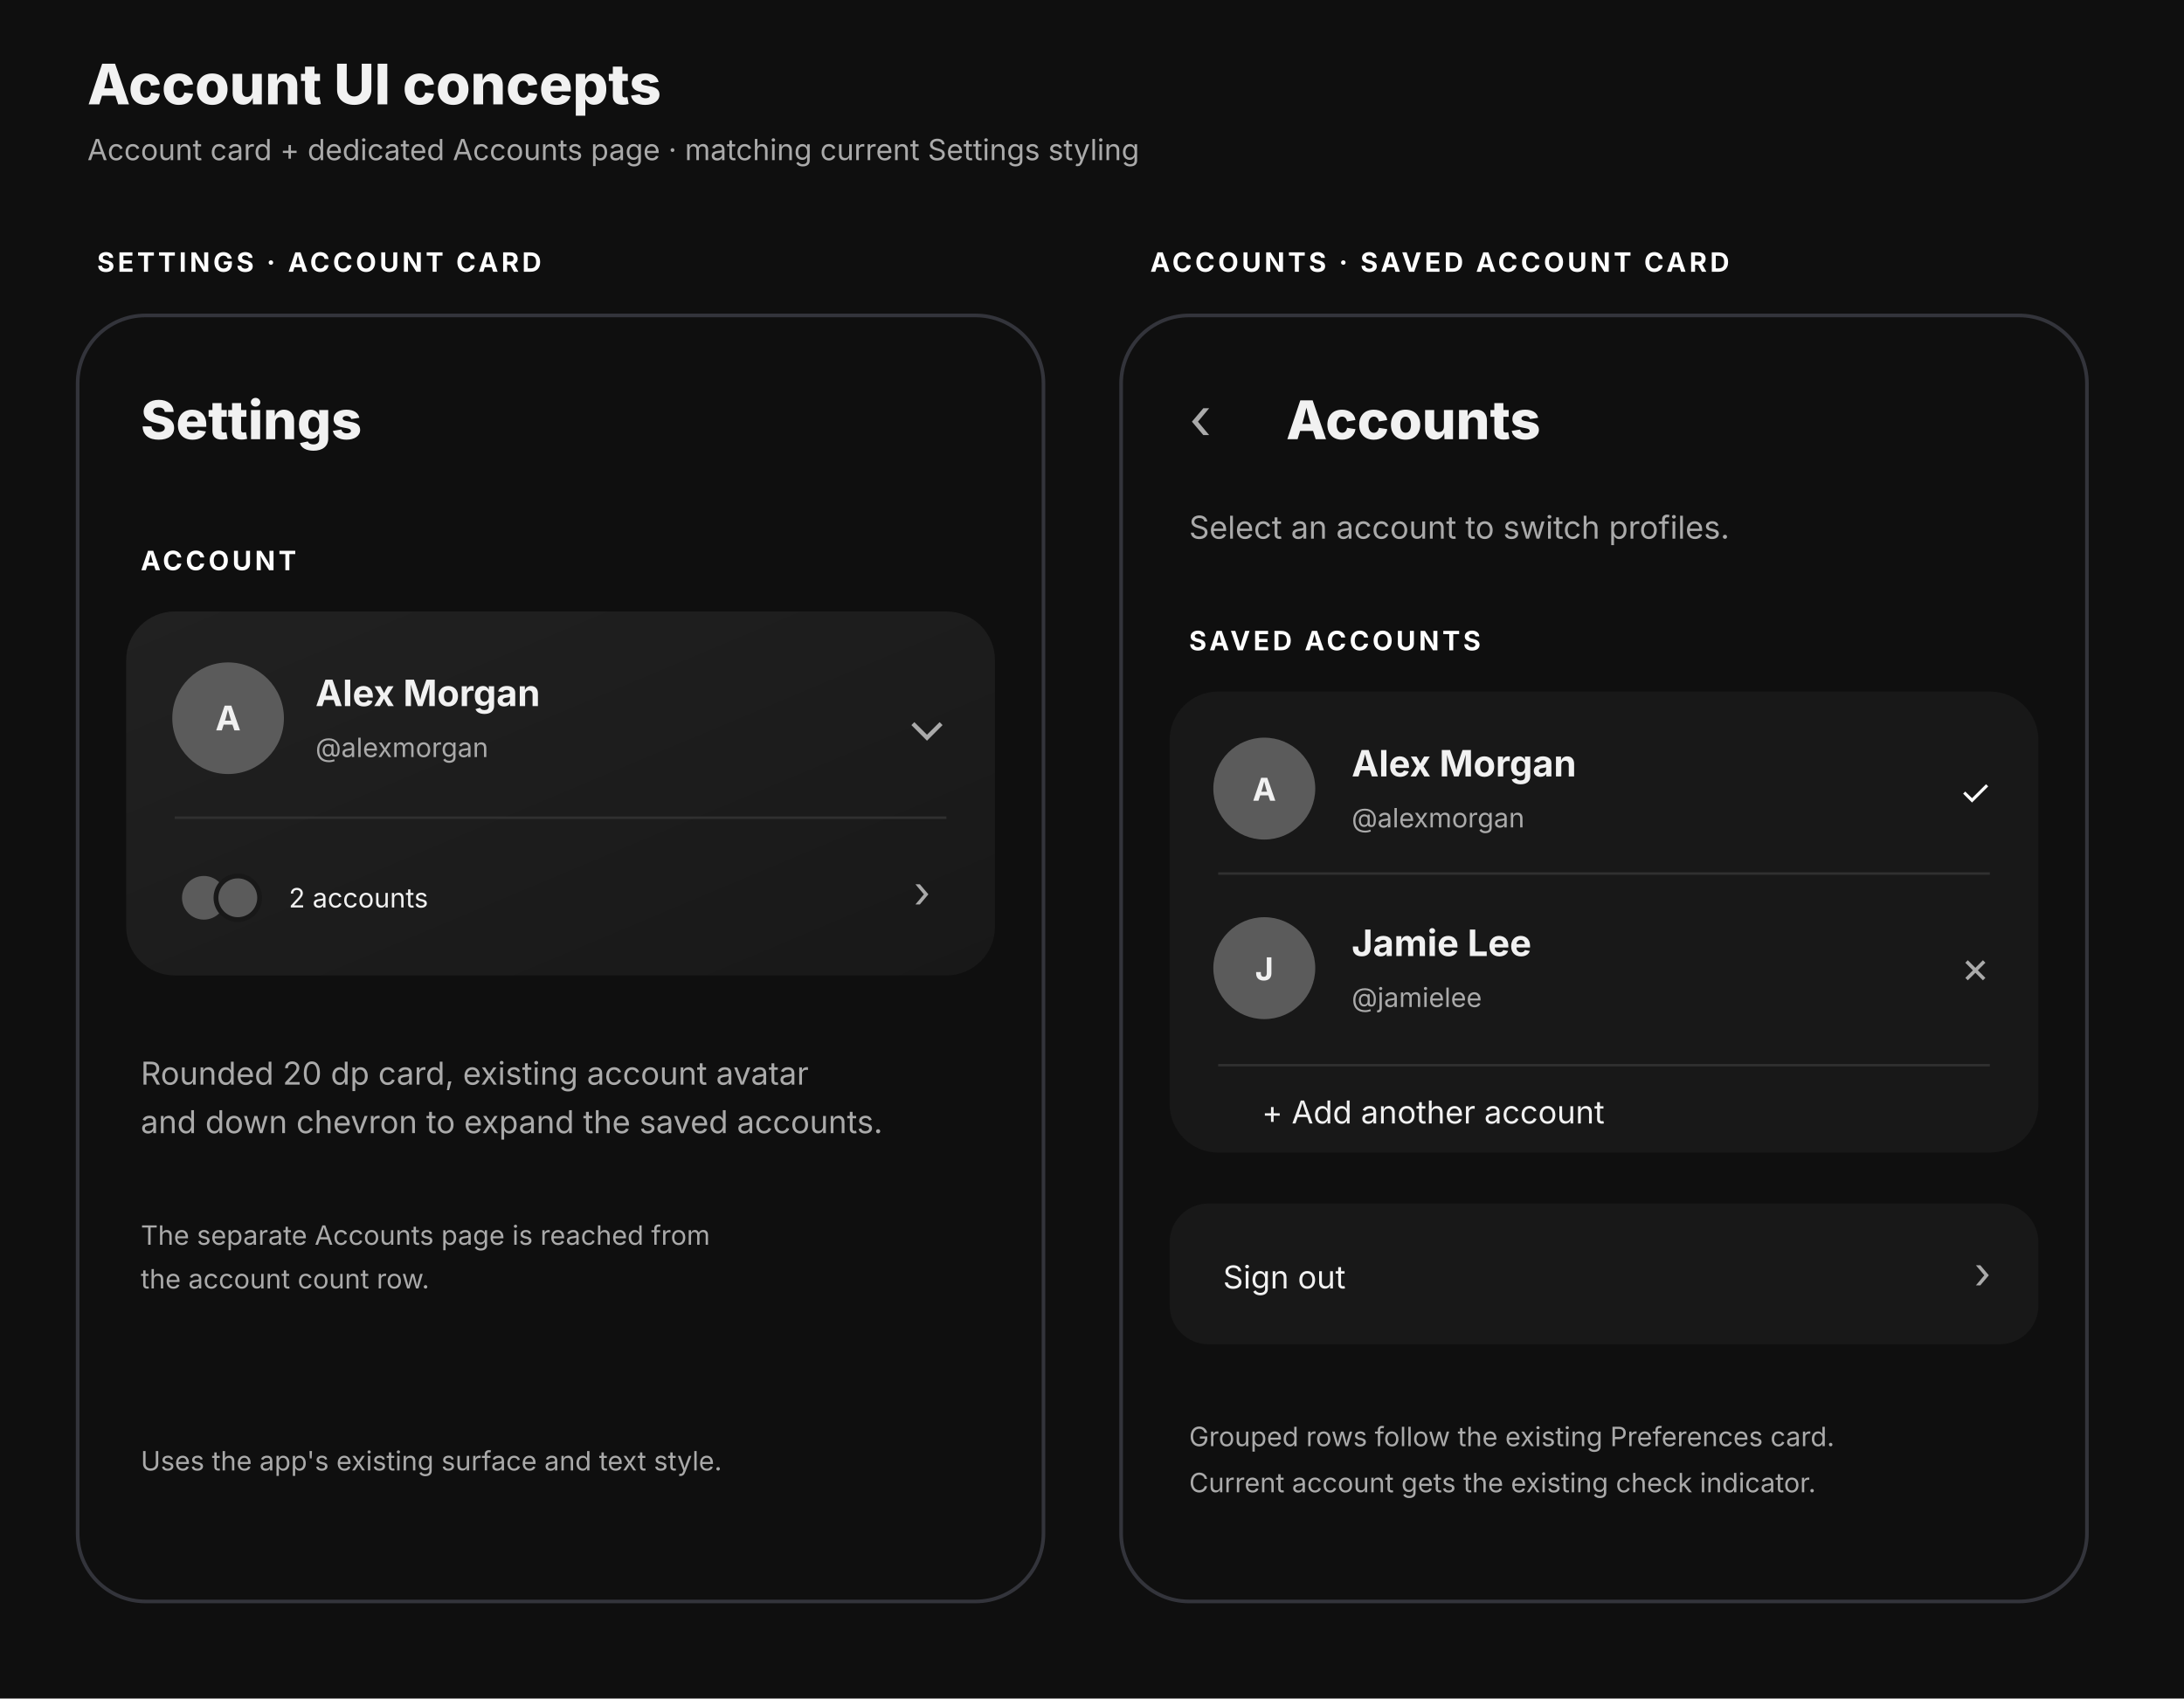
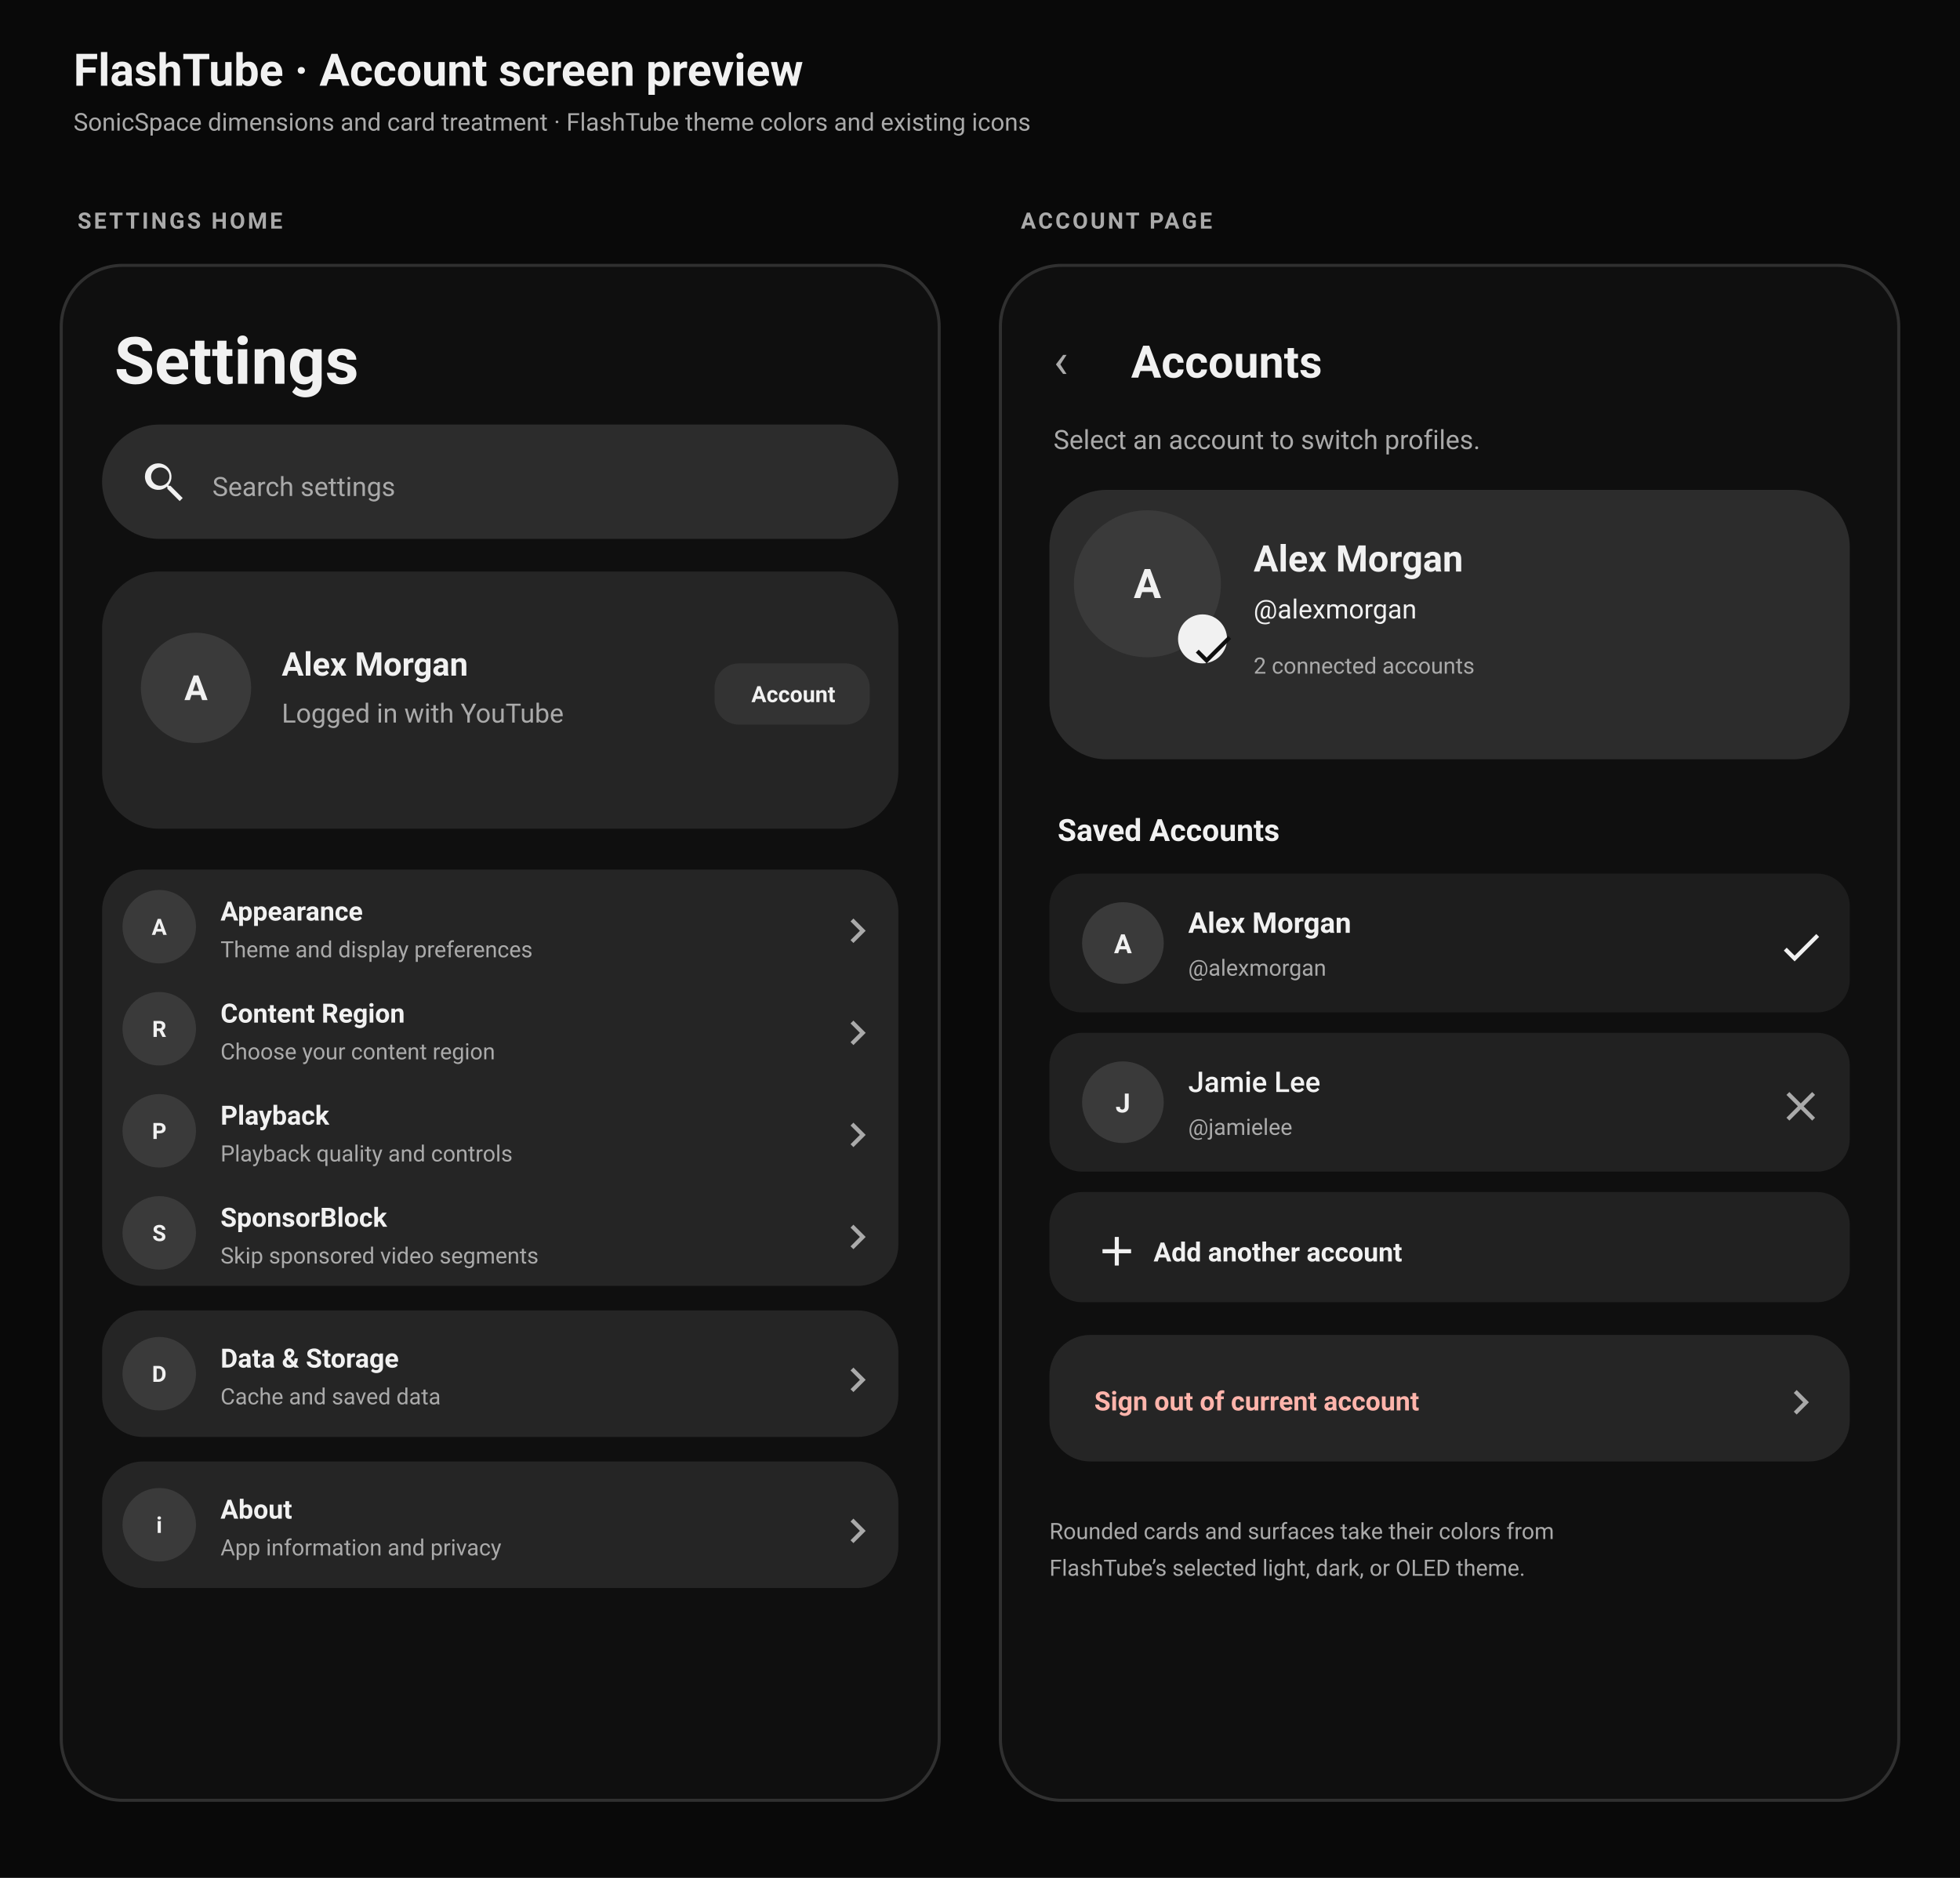
- <svg xmlns="http://www.w3.org/2000/svg" width="900" height="700" viewBox="0 0 900 700">
+ <svg xmlns="http://www.w3.org/2000/svg" width="960" height="920" viewBox="0 0 960 920">
  <defs>
    <style>
-       text { font-family: Inter, Arial, sans-serif; }
-       .bg { fill: #0F0F0F; }
-       .screen { fill: #0F0F0F; stroke: #33343b; stroke-width: 1.5; }
-       .card { fill: #181818; }
-       .white { fill: #F1F1F1; }
-       .muted { fill: #AAAAAA; }
-       .accent { fill: #FFFFFF; }
-       .label { font-size: 11px; font-weight: 700; letter-spacing: 1.3px; }
-       .main { font-size: 22px; font-weight: 800; }
-       .name { font-size: 15px; font-weight: 700; }
+       text { font-family: Roboto, Inter, Arial, sans-serif; }
+       .screen { fill: #0f0f0f; stroke: #303030; stroke-width: 1.5; }
+       .profile { fill: #2c2c2c; }
+       .group { fill: #252525; }
+       .row { fill: #212121; }
+       .active { fill: #1d1d1d; }
+       .white { fill: #f1f1f1; }
+       .muted { fill: #aaaaaa; }
+       .danger { fill: #ffb4ab; }
+       .overline { font-size: 11px; font-weight: 700; letter-spacing: 1.2px; }
+       .title { font-size: 22px; font-weight: 700; }
+       .name { font-size: 16px; font-weight: 700; }
      .body { font-size: 13px; }
      .small { font-size: 11px; }
    </style>
-     <linearGradient id="accountCard" x1="0" y1="0" x2="1" y2="1">
-       <stop offset="0" stop-color="#212121" />
-       <stop offset="1" stop-color="#181818" />
-     </linearGradient>
+     <path id="search" d="M15.5 14h-.79l-.28-.27a6.5 6.5 0 1 0-.71.71l.27.28v.78L20 21.49 21.49 20l-5.99-6zm-5 0A4.5 4.5 0 1 1 10.5 5a4.5 4.5 0 0 1 0 9z" />
+     <path id="right" d="M10 6 8.59 7.41 13.17 12l-4.58 4.59L10 18l6-6z" />
+     <path id="check" d="m9 16.17-3.88-3.88-1.41 1.42L9 19 21 7l-1.41-1.41z" />
+     <path id="close" d="M19 6.41 17.59 5 12 10.59 6.41 5 5 6.41 10.59 12 5 17.59 6.41 19 12 13.41 17.59 19 19 17.59 13.41 12z" />
+     <path id="add" d="M19 13h-6v6h-2v-6H5v-2h6V5h2v6h6z" />
  </defs>
-   <rect width="900" height="700" class="bg" />
-   <text x="36" y="43" class="white" font-size="23" font-weight="800">Account UI concepts</text>
-   <text x="36" y="66" class="muted" font-size="12">Account card + dedicated Accounts page · matching current Settings styling</text>
-   <text x="40" y="112" class="accent label">SETTINGS · ACCOUNT CARD</text>
-   <rect x="32" y="130" width="398" height="530" rx="28" class="screen" />
-   <text x="58" y="181" class="white main">Settings</text>
-   <text x="58" y="235" class="accent label">ACCOUNT</text>
-   <rect x="52" y="252" width="358" height="150" rx="20" fill="url(#accountCard)" />
-   <circle cx="94" cy="296" r="23" fill="#5B5B5B" />
-   <text x="94" y="301" text-anchor="middle" class="white" font-size="14" font-weight="700">A</text>
-   <text x="130" y="291" class="white name">Alex Morgan</text>
-   <text x="130" y="312" class="muted small">@alexmorgan</text>
-   <text x="382" y="305" text-anchor="middle" class="muted" font-size="22">⌄</text>
-   <line x1="72" y1="337" x2="390" y2="337" stroke="#303030" />
-   <circle cx="84" cy="370" r="9" fill="#5B5B5B" />
-   <circle cx="98" cy="370" r="9" fill="#5B5B5B" stroke="#181818" stroke-width="2" />
-   <text x="119" y="374" class="white small">2 accounts</text>
-   <text x="380" y="374" text-anchor="middle" class="muted" font-size="18">›</text>
-   <text x="58" y="447" class="muted body">Rounded 20 dp card, existing account avatar</text>
-   <text x="58" y="467" class="muted body">and down chevron to expand the saved accounts.</text>
-   <text x="58" y="513" class="muted small">The separate Accounts page is reached from</text>
-   <text x="58" y="531" class="muted small">the account count row.</text>
-   <text x="58" y="606" class="muted small">Uses the app's existing surface and text style.</text>
-   <text x="474" y="112" class="accent label">ACCOUNTS · SAVED ACCOUNT CARD</text>
-   <rect x="462" y="130" width="398" height="530" rx="28" class="screen" />
-   <text x="490" y="181" class="muted" font-size="24">‹</text>
-   <text x="530" y="181" class="white main">Accounts</text>
-   <text x="490" y="222" class="muted body">Select an account to switch profiles.</text>
-   <text x="490" y="268" class="accent label">SAVED ACCOUNTS</text>
-   <rect x="482" y="285" width="358" height="190" rx="20" class="card" />
-   <circle cx="521" cy="325" r="21" fill="#5B5B5B" />
-   <text x="521" y="330" text-anchor="middle" class="white" font-size="13" font-weight="700">A</text>
-   <text x="557" y="320" class="white name">Alex Morgan</text>
-   <text x="557" y="341" class="muted small">@alexmorgan</text>
-   <text x="814" y="332" text-anchor="middle" class="accent" font-size="15">✓</text>
-   <line x1="502" y1="360" x2="820" y2="360" stroke="#303030" />
-   <circle cx="521" cy="399" r="21" fill="#5B5B5B" />
-   <text x="521" y="404" text-anchor="middle" class="white" font-size="13" font-weight="700">J</text>
-   <text x="557" y="394" class="white name">Jamie Lee</text>
-   <text x="557" y="415" class="muted small">@jamielee</text>
-   <text x="814" y="405" text-anchor="middle" class="muted" font-size="18">×</text>
-   <line x1="502" y1="439" x2="820" y2="439" stroke="#303030" />
-   <text x="520" y="463" class="white body">+  Add another account</text>
-   <rect x="482" y="496" width="358" height="58" rx="16" class="card" />
-   <text x="504" y="531" class="white body">Sign out</text>
-   <text x="817" y="531" text-anchor="middle" class="muted" font-size="18">›</text>
-   <text x="490" y="596" class="muted small">Grouped rows follow the existing Preferences card.</text>
-   <text x="490" y="615" class="muted small">Current account gets the existing check indicator.</text>
+   <rect width="960" height="920" fill="#090909" />
+   <text x="36" y="42" class="white" font-size="22" font-weight="700">FlashTube · Account screen preview</text>
+   <text x="36" y="64" class="muted" font-size="12">SonicSpace dimensions and card treatment · FlashTube theme colors and existing icons</text>
+   <text x="38" y="112" class="muted overline">SETTINGS HOME</text>
+   <rect x="30" y="130" width="430" height="752" rx="30" class="screen" />
+   <text x="56" y="188" class="white" font-size="32" font-weight="700">Settings</text>
+   <rect x="50" y="208" width="390" height="56" rx="28" fill="#2c2c2c" />
+   <use href="#search" x="68" y="224" width="24" height="24" fill="#f1f1f1" />
+   <text x="104" y="243" class="muted body">Search settings</text>
+   <rect x="50" y="280" width="390" height="126" rx="28" class="group" />
+   <circle cx="96" cy="337" r="27" fill="#3a3a3a" />
+   <text x="96" y="343" text-anchor="middle" class="white" font-size="17" font-weight="700">A</text>
+   <text x="138" y="331" class="white name">Alex Morgan</text>
+   <text x="138" y="354" class="muted body">Logged in with YouTube</text>
+   <rect x="350" y="325" width="76" height="30" rx="12" fill="#333333" />
+   <text x="368" y="344" class="white small" font-weight="700">Account</text>
+   <rect x="50" y="426" width="390" height="204" rx="20" class="group" />
+   <circle cx="78" cy="454" r="18" fill="#3a3a3a" />
+   <text x="78" y="458" text-anchor="middle" class="white small" font-weight="700">A</text>
+   <text x="108" y="451" class="white body" font-weight="600">Appearance</text>
+   <text x="108" y="469" class="muted small">Theme and display preferences</text>
+   <use href="#right" x="408" y="444" width="18" height="18" fill="#aaaaaa" />
+   <circle cx="78" cy="504" r="18" fill="#3a3a3a" />
+   <text x="78" y="508" text-anchor="middle" class="white small" font-weight="700">R</text>
+   <text x="108" y="501" class="white body" font-weight="600">Content Region</text>
+   <text x="108" y="519" class="muted small">Choose your content region</text>
+   <use href="#right" x="408" y="494" width="18" height="18" fill="#aaaaaa" />
+   <circle cx="78" cy="554" r="18" fill="#3a3a3a" />
+   <text x="78" y="558" text-anchor="middle" class="white small" font-weight="700">P</text>
+   <text x="108" y="551" class="white body" font-weight="600">Playback</text>
+   <text x="108" y="569" class="muted small">Playback quality and controls</text>
+   <use href="#right" x="408" y="544" width="18" height="18" fill="#aaaaaa" />
+   <circle cx="78" cy="604" r="18" fill="#3a3a3a" />
+   <text x="78" y="608" text-anchor="middle" class="white small" font-weight="700">S</text>
+   <text x="108" y="601" class="white body" font-weight="600">SponsorBlock</text>
+   <text x="108" y="619" class="muted small">Skip sponsored video segments</text>
+   <use href="#right" x="408" y="594" width="18" height="18" fill="#aaaaaa" />
+   <rect x="50" y="642" width="390" height="62" rx="20" class="group" />
+   <circle cx="78" cy="673" r="18" fill="#3a3a3a" />
+   <text x="78" y="677" text-anchor="middle" class="white small" font-weight="700">D</text>
+   <text x="108" y="670" class="white body" font-weight="600">Data &amp; Storage</text>
+   <text x="108" y="688" class="muted small">Cache and saved data</text>
+   <use href="#right" x="408" y="664" width="18" height="18" fill="#aaaaaa" />
+   <rect x="50" y="716" width="390" height="62" rx="20" class="group" />
+   <circle cx="78" cy="747" r="18" fill="#3a3a3a" />
+   <text x="78" y="751" text-anchor="middle" class="white small" font-weight="700">i</text>
+   <text x="108" y="744" class="white body" font-weight="600">About</text>
+   <text x="108" y="762" class="muted small">App information and privacy</text>
+   <use href="#right" x="408" y="738" width="18" height="18" fill="#aaaaaa" />
+   <text x="500" y="112" class="muted overline">ACCOUNT PAGE</text>
+   <rect x="490" y="130" width="440" height="752" rx="30" class="screen" />
+   <text x="516" y="185" class="muted" font-size="24">‹</text>
+   <text x="554" y="185" class="white title">Accounts</text>
+   <text x="516" y="220" class="muted body">Select an account to switch profiles.</text>
+   <rect x="514" y="240" width="392" height="132" rx="28" class="profile" />
+   <circle cx="562" cy="286" r="36" fill="#3a3a3a" />
+   <text x="562" y="293" text-anchor="middle" class="white" font-size="20" font-weight="700">A</text>
+   <circle cx="589" cy="313" r="12" fill="#f1f1f1" />
+   <use href="#check" x="582" y="306" width="14" height="14" fill="#0f0f0f" />
+   <text x="614" y="280" class="white" font-size="18" font-weight="700">Alex Morgan</text>
+   <text x="614" y="303" class="white body">@alexmorgan</text>
+   <text x="614" y="330" class="muted small">2 connected accounts</text>
+   <text x="518" y="412" class="white" font-size="15" font-weight="700">Saved Accounts</text>
+   <rect x="514" y="428" width="392" height="68" rx="16" class="active" />
+   <circle cx="550" cy="462" r="20" fill="#3a3a3a" />
+   <text x="550" y="467" text-anchor="middle" class="white" font-size="13" font-weight="700">A</text>
+   <text x="582" y="457" class="white" font-size="14" font-weight="700">Alex Morgan</text>
+   <text x="582" y="478" class="muted small">@alexmorgan</text>
+   <use href="#check" x="870" y="452" width="20" height="20" fill="#f1f1f1" />
+   <rect x="514" y="506" width="392" height="68" rx="16" class="row" />
+   <circle cx="550" cy="540" r="20" fill="#3a3a3a" />
+   <text x="550" y="545" text-anchor="middle" class="white" font-size="13" font-weight="700">J</text>
+   <text x="582" y="535" class="white" font-size="14" font-weight="500">Jamie Lee</text>
+   <text x="582" y="556" class="muted small">@jamielee</text>
+   <use href="#close" x="870" y="530" width="20" height="20" fill="#aaaaaa" />
+   <rect x="514" y="584" width="392" height="54" rx="16" class="row" />
+   <use href="#add" x="535" y="601" width="20" height="20" fill="#f1f1f1" />
+   <text x="565" y="618" class="white body" font-weight="600">Add another account</text>
+   <rect x="514" y="654" width="392" height="62" rx="20" class="group" />
+   <text x="536" y="691" class="danger body" font-weight="600">Sign out of current account</text>
+   <use href="#right" x="870" y="675" width="20" height="20" fill="#aaaaaa" />
+   <text x="514" y="754" class="muted small">Rounded cards and surfaces take their colors from</text>
+   <text x="514" y="772" class="muted small">FlashTube’s selected light, dark, or OLED theme.</text>
</svg>
